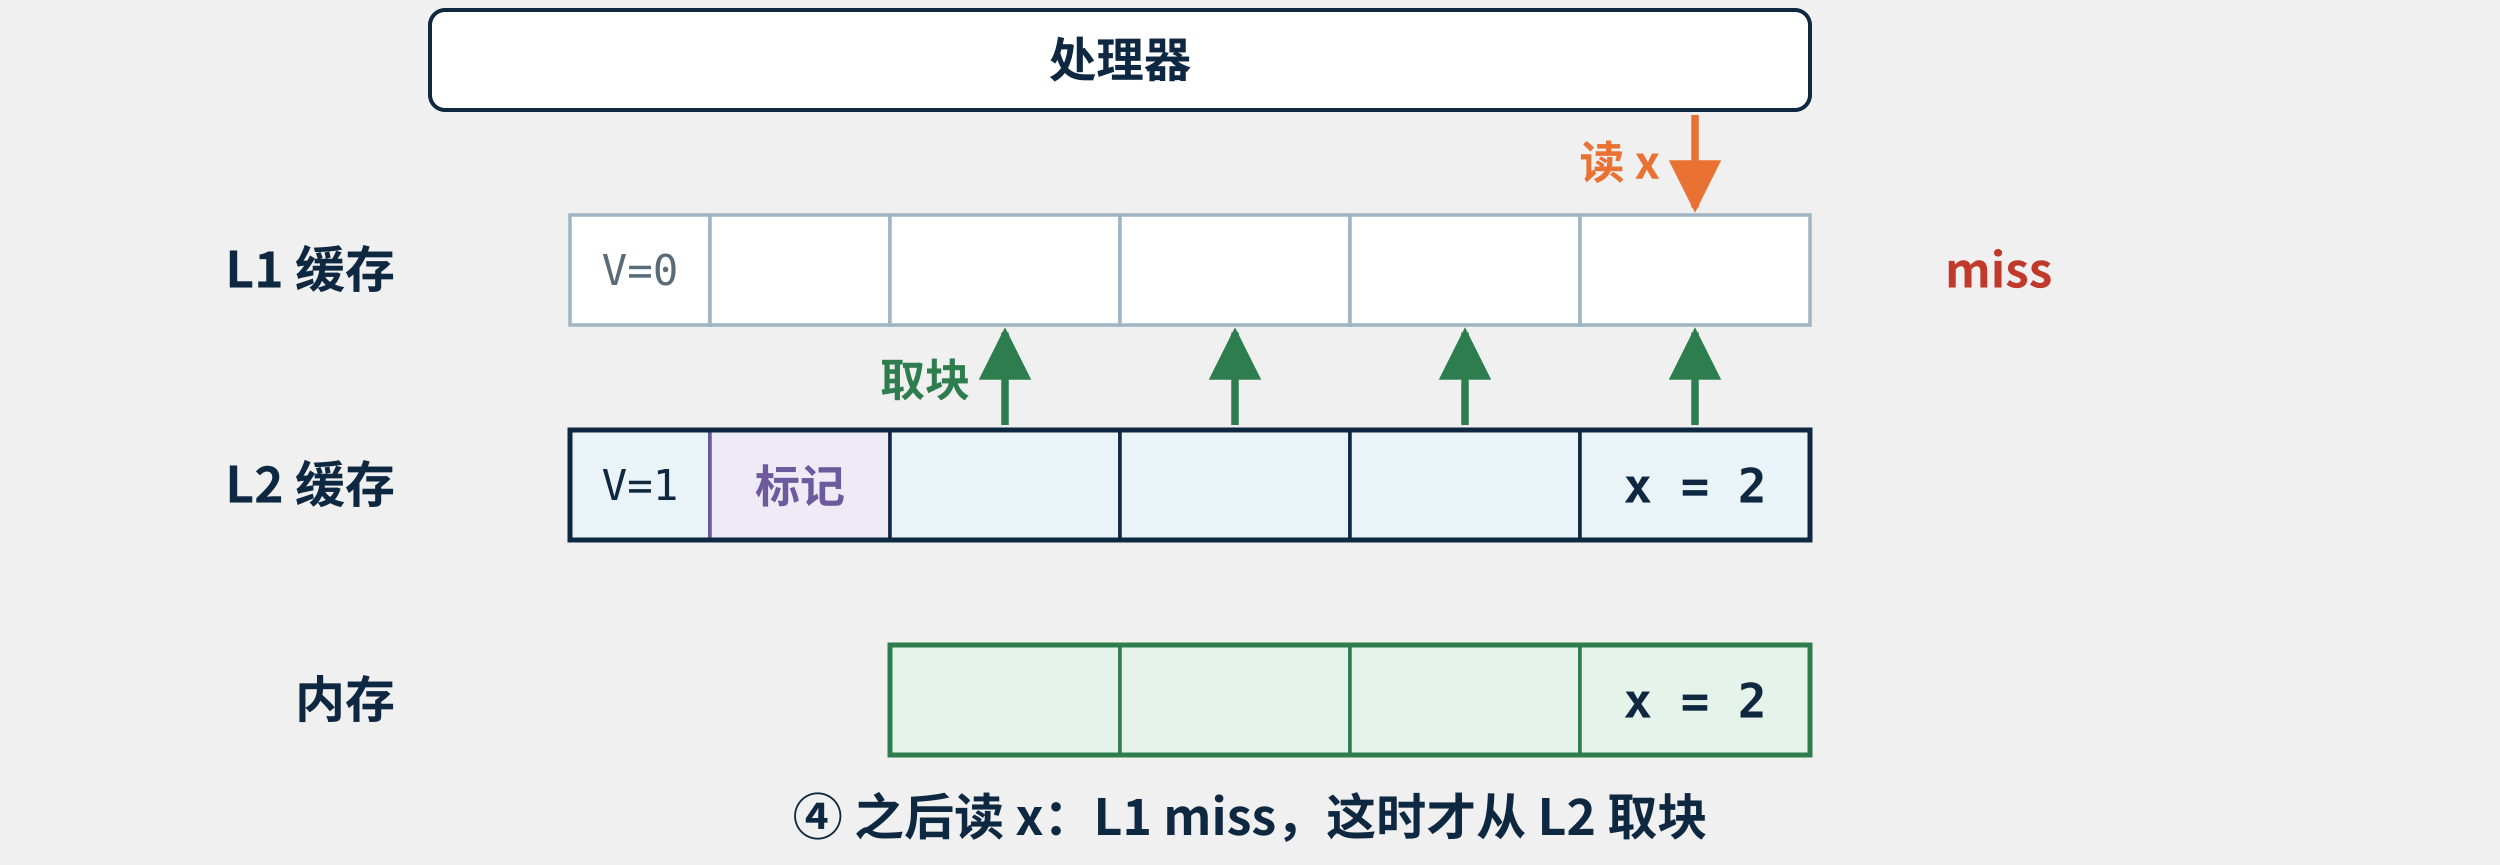
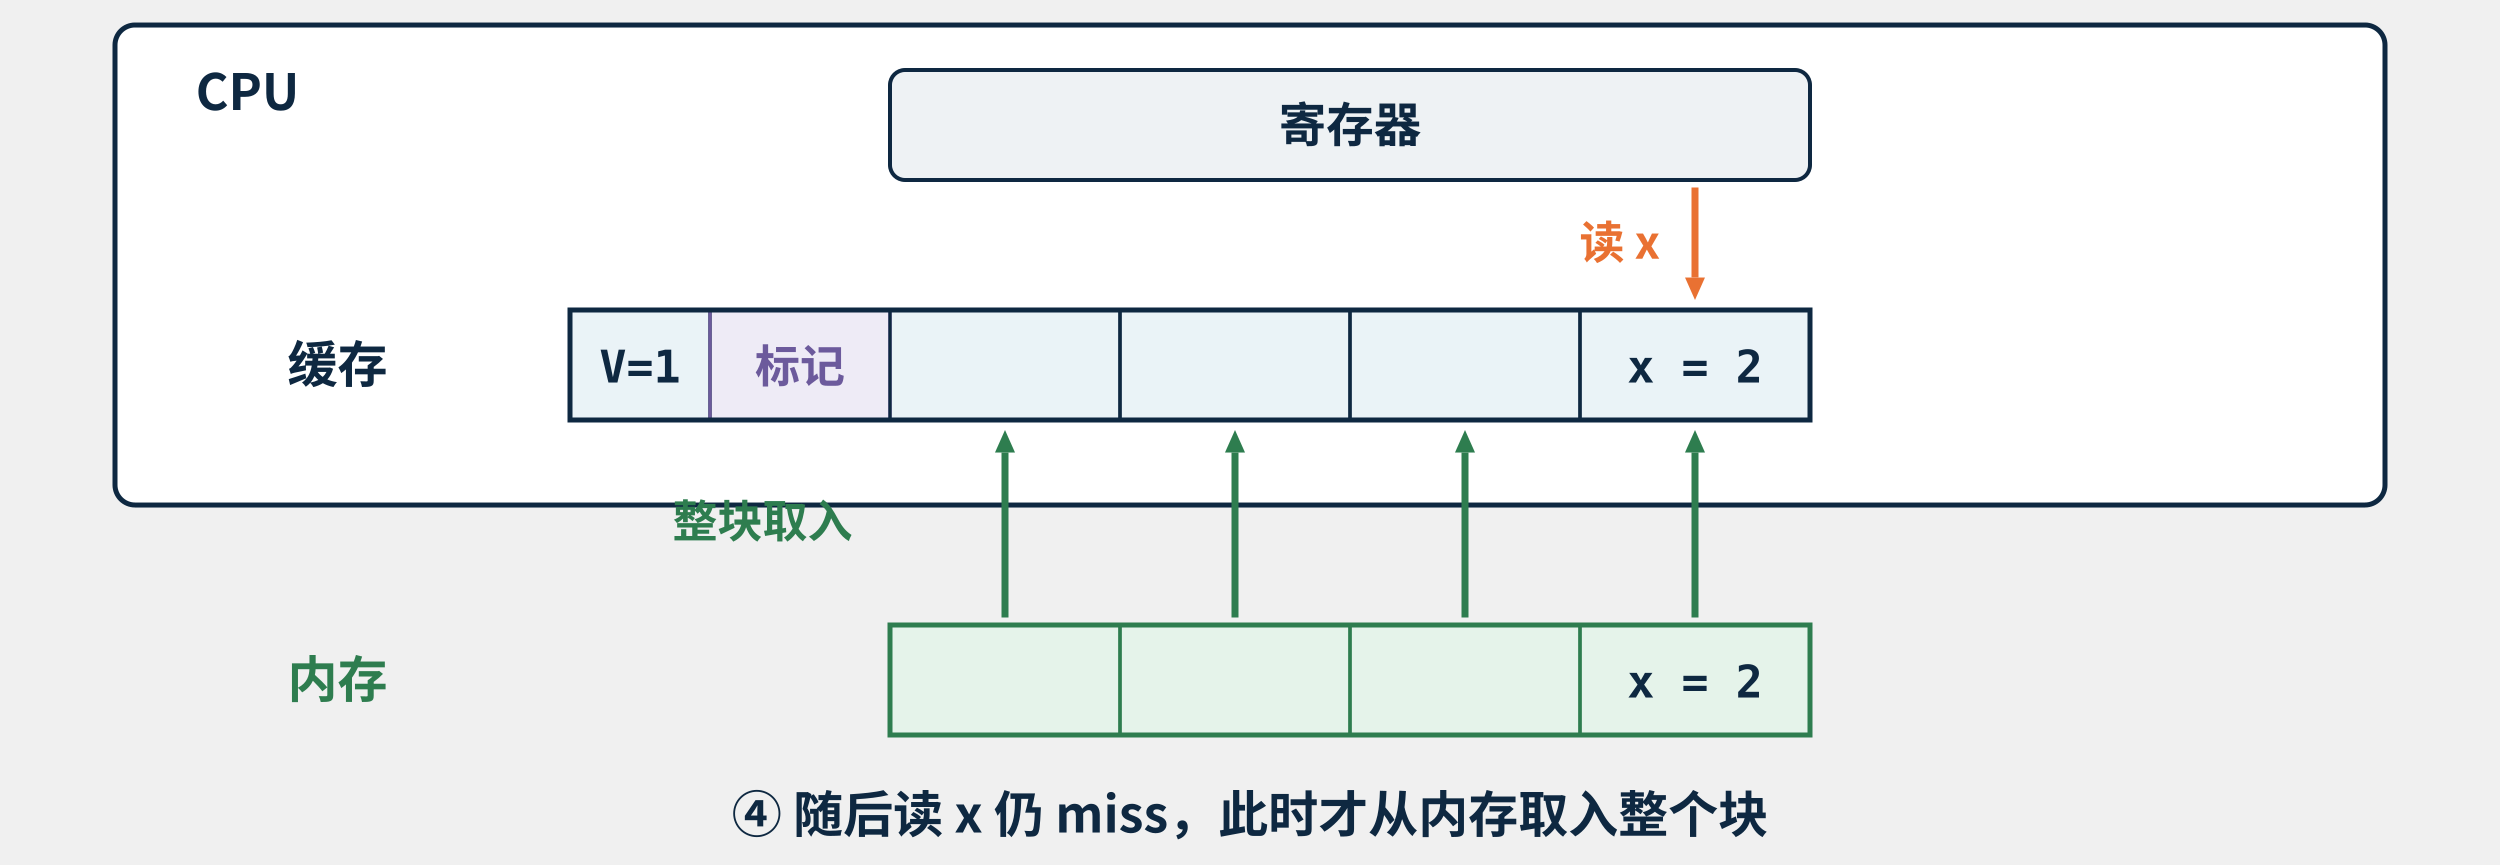
<svg xmlns="http://www.w3.org/2000/svg" viewBox="0 0 1000 346" width="1000" height="346">
  <defs>
    <marker id="ah-156082" viewBox="0 0 10 10" refX="9" refY="5" markerWidth="7" markerHeight="7" orient="auto-start-reverse">
      <path d="M0,0 L10,5 L0,10 z" fill="#156082" />
    </marker>
    <marker id="ah-e97132" viewBox="0 0 10 10" refX="9" refY="5" markerWidth="7" markerHeight="7" orient="auto-start-reverse">
      <path d="M0,0 L10,5 L0,10 z" fill="#e97132" />
    </marker>
    <marker id="ah-0e2841" viewBox="0 0 10 10" refX="9" refY="5" markerWidth="7" markerHeight="7" orient="auto-start-reverse">
      <path d="M0,0 L10,5 L0,10 z" fill="#0e2841" />
    </marker>
    <marker id="ah-2e7d4f" viewBox="0 0 10 10" refX="9" refY="5" markerWidth="7" markerHeight="7" orient="auto-start-reverse">
      <path d="M0,0 L10,5 L0,10 z" fill="#2e7d4f" />
    </marker>
    <marker id="ah-c0392b" viewBox="0 0 10 10" refX="9" refY="5" markerWidth="7" markerHeight="7" orient="auto-start-reverse">
      <path d="M0,0 L10,5 L0,10 z" fill="#c0392b" />
    </marker>
    <marker id="ah-5a6b78" viewBox="0 0 10 10" refX="9" refY="5" markerWidth="7" markerHeight="7" orient="auto-start-reverse">
      <path d="M0,0 L10,5 L0,10 z" fill="#5a6b78" />
    </marker>
    <marker id="ah-9fb5c3" viewBox="0 0 10 10" refX="9" refY="5" markerWidth="7" markerHeight="7" orient="auto-start-reverse">
      <path d="M0,0 L10,5 L0,10 z" fill="#9fb5c3" />
    </marker>
  </defs>
-   <rect x="172.0" y="4.0" width="552.0" height="40.0" rx="6" fill="#ffffff" stroke="#0e2841" stroke-width="1.6" />
-   <text x="448.0" y="30.8" font-family="PingFang SC, Noto Sans CJK SC, Source Han Sans SC, sans-serif" font-size="19" font-weight="bold" fill="#0e2841" text-anchor="middle">处理器</text>
-   <text x="158.0" y="115.0" font-family="PingFang SC, Noto Sans CJK SC, Source Han Sans SC, sans-serif" font-size="20" font-weight="bold" fill="#0e2841" text-anchor="end">L1 缓存</text>
-   <rect x="228.0" y="86.0" width="56.0" height="44.0" rx="0" fill="#ffffff" stroke="#9fb5c3" stroke-width="1.4" />
-   <text x="256.0" y="114.0" font-family="SFMono-Regular, Menlo, DejaVu Sans Mono, Consolas, monospace" font-size="17" font-weight="normal" fill="#5a6b78" text-anchor="middle">V=0</text>
-   <rect x="284.0" y="86.0" width="72.0" height="44.0" rx="0" fill="#ffffff" stroke="#9fb5c3" stroke-width="1.4" />
-   <rect x="356.0" y="86.0" width="92.0" height="44.0" rx="0" fill="#ffffff" stroke="#9fb5c3" stroke-width="1.4" />
-   <rect x="448.0" y="86.0" width="92.0" height="44.0" rx="0" fill="#ffffff" stroke="#9fb5c3" stroke-width="1.4" />
-   <rect x="540.0" y="86.0" width="92.0" height="44.0" rx="0" fill="#ffffff" stroke="#9fb5c3" stroke-width="1.4" />
-   <rect x="632.0" y="86.0" width="92.0" height="44.0" rx="0" fill="#ffffff" stroke="#9fb5c3" stroke-width="1.4" />
-   <text x="158.0" y="201.0" font-family="PingFang SC, Noto Sans CJK SC, Source Han Sans SC, sans-serif" font-size="20" font-weight="bold" fill="#0e2841" text-anchor="end">L2 缓存</text>
-   <rect x="228.0" y="172.0" width="56.0" height="44.0" rx="0" fill="#eaf3f7" stroke="#0e2841" stroke-width="1.4" />
-   <text x="256.0" y="200.0" font-family="SFMono-Regular, Menlo, DejaVu Sans Mono, Consolas, monospace" font-size="17" font-weight="normal" fill="#0e2841" text-anchor="middle">V=1</text>
-   <rect x="284.0" y="172.0" width="72.0" height="44.0" rx="0" fill="#eeebf6" stroke="#6c5a9c" stroke-width="1.4" />
-   <text x="320.0" y="201.0" font-family="PingFang SC, Noto Sans CJK SC, Source Han Sans SC, sans-serif" font-size="18" font-weight="bold" fill="#6c5a9c" text-anchor="middle">标记</text>
-   <rect x="356.0" y="172.0" width="92.0" height="44.0" rx="0" fill="#eaf3f7" stroke="#0e2841" stroke-width="1.4" />
-   <rect x="448.0" y="172.0" width="92.0" height="44.0" rx="0" fill="#eaf3f7" stroke="#0e2841" stroke-width="1.4" />
-   <rect x="540.0" y="172.0" width="92.0" height="44.0" rx="0" fill="#eaf3f7" stroke="#0e2841" stroke-width="1.4" />
-   <rect x="632.0" y="172.0" width="92.0" height="44.0" rx="0" fill="#eaf3f7" stroke="#0e2841" stroke-width="1.4" />
-   <text x="678.0" y="201.0" font-family="SFMono-Regular, Menlo, DejaVu Sans Mono, Consolas, monospace" font-size="19" font-weight="bold" fill="#0e2841" text-anchor="middle">x = 2</text>
-   <rect x="228.0" y="172.0" width="496.0" height="44.0" rx="0" fill="none" stroke="#0e2841" stroke-width="2" />
-   <text x="158.0" y="287.0" font-family="PingFang SC, Noto Sans CJK SC, Source Han Sans SC, sans-serif" font-size="20" font-weight="bold" fill="#0e2841" text-anchor="end">内存</text>
-   <rect x="356.0" y="258.0" width="92.0" height="44.0" rx="0" fill="#e5f3ea" stroke="#2e7d4f" stroke-width="1.4" />
-   <rect x="448.0" y="258.0" width="92.0" height="44.0" rx="0" fill="#e5f3ea" stroke="#2e7d4f" stroke-width="1.4" />
-   <rect x="540.0" y="258.0" width="92.0" height="44.0" rx="0" fill="#e5f3ea" stroke="#2e7d4f" stroke-width="1.4" />
-   <rect x="632.0" y="258.0" width="92.0" height="44.0" rx="0" fill="#e5f3ea" stroke="#2e7d4f" stroke-width="1.4" />
-   <text x="678.0" y="287.0" font-family="SFMono-Regular, Menlo, DejaVu Sans Mono, Consolas, monospace" font-size="19" font-weight="bold" fill="#0e2841" text-anchor="middle">x = 2</text>
-   <rect x="356.0" y="258.0" width="368.0" height="44.0" rx="0" fill="none" stroke="#2e7d4f" stroke-width="2" />
-   <line x1="678.0" y1="46.0" x2="678.0" y2="83.0" stroke="#e97132" stroke-width="3" marker-end="url(#ah-e97132)" />
-   <text x="664.0" y="71.5" font-family="PingFang SC, Noto Sans CJK SC, Source Han Sans SC, sans-serif" font-size="18" font-weight="bold" fill="#e97132" text-anchor="end">读 x</text>
-   <line x1="402.0" y1="170.0" x2="402.0" y2="133.0" stroke="#2e7d4f" stroke-width="3" marker-end="url(#ah-2e7d4f)" />
-   <line x1="494.0" y1="170.0" x2="494.0" y2="133.0" stroke="#2e7d4f" stroke-width="3" marker-end="url(#ah-2e7d4f)" />
-   <line x1="586.0" y1="170.0" x2="586.0" y2="133.0" stroke="#2e7d4f" stroke-width="3" marker-end="url(#ah-2e7d4f)" />
-   <line x1="678.0" y1="170.0" x2="678.0" y2="133.0" stroke="#2e7d4f" stroke-width="3" marker-end="url(#ah-2e7d4f)" />
-   <text x="388.0" y="158.5" font-family="PingFang SC, Noto Sans CJK SC, Source Han Sans SC, sans-serif" font-size="18" font-weight="bold" fill="#2e7d4f" text-anchor="end">取块</text>
-   <text x="778.0" y="115.0" font-family="PingFang SC, Noto Sans CJK SC, Source Han Sans SC, sans-serif" font-size="19" font-weight="bold" fill="#c0392b" text-anchor="start">miss</text>
-   <text x="500.0" y="334.0" font-family="PingFang SC, Noto Sans CJK SC, Source Han Sans SC, sans-serif" font-size="20" font-weight="bold" fill="#0e2841" text-anchor="middle">④ 之后读 x：L1 miss，这时才从 L2 取块</text>
+   <rect x="46.0" y="10.0" width="908.0" height="192.0" rx="8" fill="#ffffff" stroke="#0e2841" stroke-width="2" />
+   <text x="99.0" y="44.0" font-family="PingFang SC, Noto Sans CJK SC, Source Han Sans SC, sans-serif" font-size="20" font-weight="bold" fill="#0e2841" text-anchor="middle">CPU</text>
+   <rect x="356.0" y="28.0" width="368.0" height="44.0" rx="6" fill="#eef2f4" stroke="#0e2841" stroke-width="1.6" />
+   <text x="540.0" y="56.8" font-family="PingFang SC, Noto Sans CJK SC, Source Han Sans SC, sans-serif" font-size="19" font-weight="bold" fill="#0e2841" text-anchor="middle">寄存器</text>
+   <text x="155.0" y="153.0" font-family="PingFang SC, Noto Sans CJK SC, Source Han Sans SC, sans-serif" font-size="20" font-weight="bold" fill="#0e2841" text-anchor="end">缓存</text>
+   <rect x="228.0" y="124.0" width="56.0" height="44.0" rx="0" fill="#eaf3f7" stroke="none" stroke-width="0" />
+   <text x="256.0" y="153.0" font-family="SFMono-Regular, Menlo, DejaVu Sans Mono, Consolas, monospace" font-size="18" font-weight="bold" fill="#0e2841" text-anchor="middle">V=1</text>
+   <rect x="284.0" y="124.0" width="72.0" height="44.0" rx="0" fill="#eeebf6" stroke="none" stroke-width="0" />
+   <text x="320.0" y="153.0" font-family="PingFang SC, Noto Sans CJK SC, Source Han Sans SC, sans-serif" font-size="18" font-weight="bold" fill="#6c5a9c" text-anchor="middle">标记</text>
+   <rect x="356.0" y="124.0" width="92.0" height="44.0" rx="0" fill="#eaf3f7" stroke="none" stroke-width="0" />
+   <rect x="448.0" y="124.0" width="92.0" height="44.0" rx="0" fill="#eaf3f7" stroke="none" stroke-width="0" />
+   <rect x="540.0" y="124.0" width="92.0" height="44.0" rx="0" fill="#eaf3f7" stroke="none" stroke-width="0" />
+   <rect x="632.0" y="124.0" width="92.0" height="44.0" rx="0" fill="#eaf3f7" stroke="none" stroke-width="0" />
+   <text x="678.0" y="153.0" font-family="SFMono-Regular, Menlo, DejaVu Sans Mono, Consolas, monospace" font-size="18" font-weight="bold" fill="#0e2841" text-anchor="middle">x = 2</text>
+   <rect x="228.0" y="124.0" width="56.0" height="44.0" rx="0" fill="none" stroke="#0e2841" stroke-width="1.3" />
+   <rect x="284.0" y="124.0" width="72.0" height="44.0" rx="0" fill="none" stroke="#6c5a9c" stroke-width="1.3" />
+   <rect x="356.0" y="124.0" width="92.0" height="44.0" rx="0" fill="none" stroke="#0e2841" stroke-width="1.3" />
+   <rect x="448.0" y="124.0" width="92.0" height="44.0" rx="0" fill="none" stroke="#0e2841" stroke-width="1.3" />
+   <rect x="540.0" y="124.0" width="92.0" height="44.0" rx="0" fill="none" stroke="#0e2841" stroke-width="1.3" />
+   <rect x="632.0" y="124.0" width="92.0" height="44.0" rx="0" fill="none" stroke="#0e2841" stroke-width="1.3" />
+   <rect x="228.0" y="124.0" width="496.0" height="44.0" rx="0" fill="none" stroke="#0e2841" stroke-width="2" />
+   <text x="155.0" y="279.0" font-family="PingFang SC, Noto Sans CJK SC, Source Han Sans SC, sans-serif" font-size="20" font-weight="bold" fill="#2e7d4f" text-anchor="end">内存</text>
+   <rect x="356.0" y="250.0" width="92.0" height="44.0" rx="0" fill="#e5f3ea" stroke="none" stroke-width="0" />
+   <rect x="448.0" y="250.0" width="92.0" height="44.0" rx="0" fill="#e5f3ea" stroke="none" stroke-width="0" />
+   <rect x="540.0" y="250.0" width="92.0" height="44.0" rx="0" fill="#e5f3ea" stroke="none" stroke-width="0" />
+   <rect x="632.0" y="250.0" width="92.0" height="44.0" rx="0" fill="#e5f3ea" stroke="none" stroke-width="0" />
+   <text x="678.0" y="279.0" font-family="SFMono-Regular, Menlo, DejaVu Sans Mono, Consolas, monospace" font-size="18" font-weight="bold" fill="#0e2841" text-anchor="middle">x = 2</text>
+   <rect x="356.0" y="250.0" width="92.0" height="44.0" rx="0" fill="none" stroke="#2e7d4f" stroke-width="1.3" />
+   <rect x="448.0" y="250.0" width="92.0" height="44.0" rx="0" fill="none" stroke="#2e7d4f" stroke-width="1.3" />
+   <rect x="540.0" y="250.0" width="92.0" height="44.0" rx="0" fill="none" stroke="#2e7d4f" stroke-width="1.3" />
+   <rect x="632.0" y="250.0" width="92.0" height="44.0" rx="0" fill="none" stroke="#2e7d4f" stroke-width="1.3" />
+   <rect x="356.0" y="250.0" width="368.0" height="44.0" rx="0" fill="none" stroke="#2e7d4f" stroke-width="2" />
+   <path d="M 678.0 75.0 L 678.0 111.0" fill="none" stroke="#e97132" stroke-width="2.8" />
+   <path d="M 678.0 120.0 L 674.0 111.0 L 682.0 111.0 Z" fill="#e97132" stroke="#e97132" stroke-width="0" />
+   <text x="664.0" y="103.5" font-family="PingFang SC, Noto Sans CJK SC, Source Han Sans SC, sans-serif" font-size="18" font-weight="bold" fill="#e97132" text-anchor="end">读 x</text>
+   <path d="M 402.0 247.0 L 402.0 181.0" fill="none" stroke="#2e7d4f" stroke-width="2.8" />
+   <path d="M 402.0 172.0 L 406.0 181.0 L 398.0 181.0 Z" fill="#2e7d4f" stroke="#2e7d4f" stroke-width="0" />
+   <path d="M 494.0 247.0 L 494.0 181.0" fill="none" stroke="#2e7d4f" stroke-width="2.8" />
+   <path d="M 494.0 172.0 L 498.0 181.0 L 490.0 181.0 Z" fill="#2e7d4f" stroke="#2e7d4f" stroke-width="0" />
+   <path d="M 586.0 247.0 L 586.0 181.0" fill="none" stroke="#2e7d4f" stroke-width="2.8" />
+   <path d="M 586.0 172.0 L 590.0 181.0 L 582.0 181.0 Z" fill="#2e7d4f" stroke="#2e7d4f" stroke-width="0" />
+   <path d="M 678.0 247.0 L 678.0 181.0" fill="none" stroke="#2e7d4f" stroke-width="2.8" />
+   <path d="M 678.0 172.0 L 682.0 181.0 L 674.0 181.0 Z" fill="#2e7d4f" stroke="#2e7d4f" stroke-width="0" />
+   <text x="341.0" y="215.0" font-family="PingFang SC, Noto Sans CJK SC, Source Han Sans SC, sans-serif" font-size="18" font-weight="bold" fill="#2e7d4f" text-anchor="end">整块取入</text>
+   <text x="500.0" y="333.0" font-family="PingFang SC, Noto Sans CJK SC, Source Han Sans SC, sans-serif" font-size="20" font-weight="bold" fill="#0e2841" text-anchor="middle">④ 随后读 x 仍 miss，此时才从内存取入整个块</text>
</svg>
